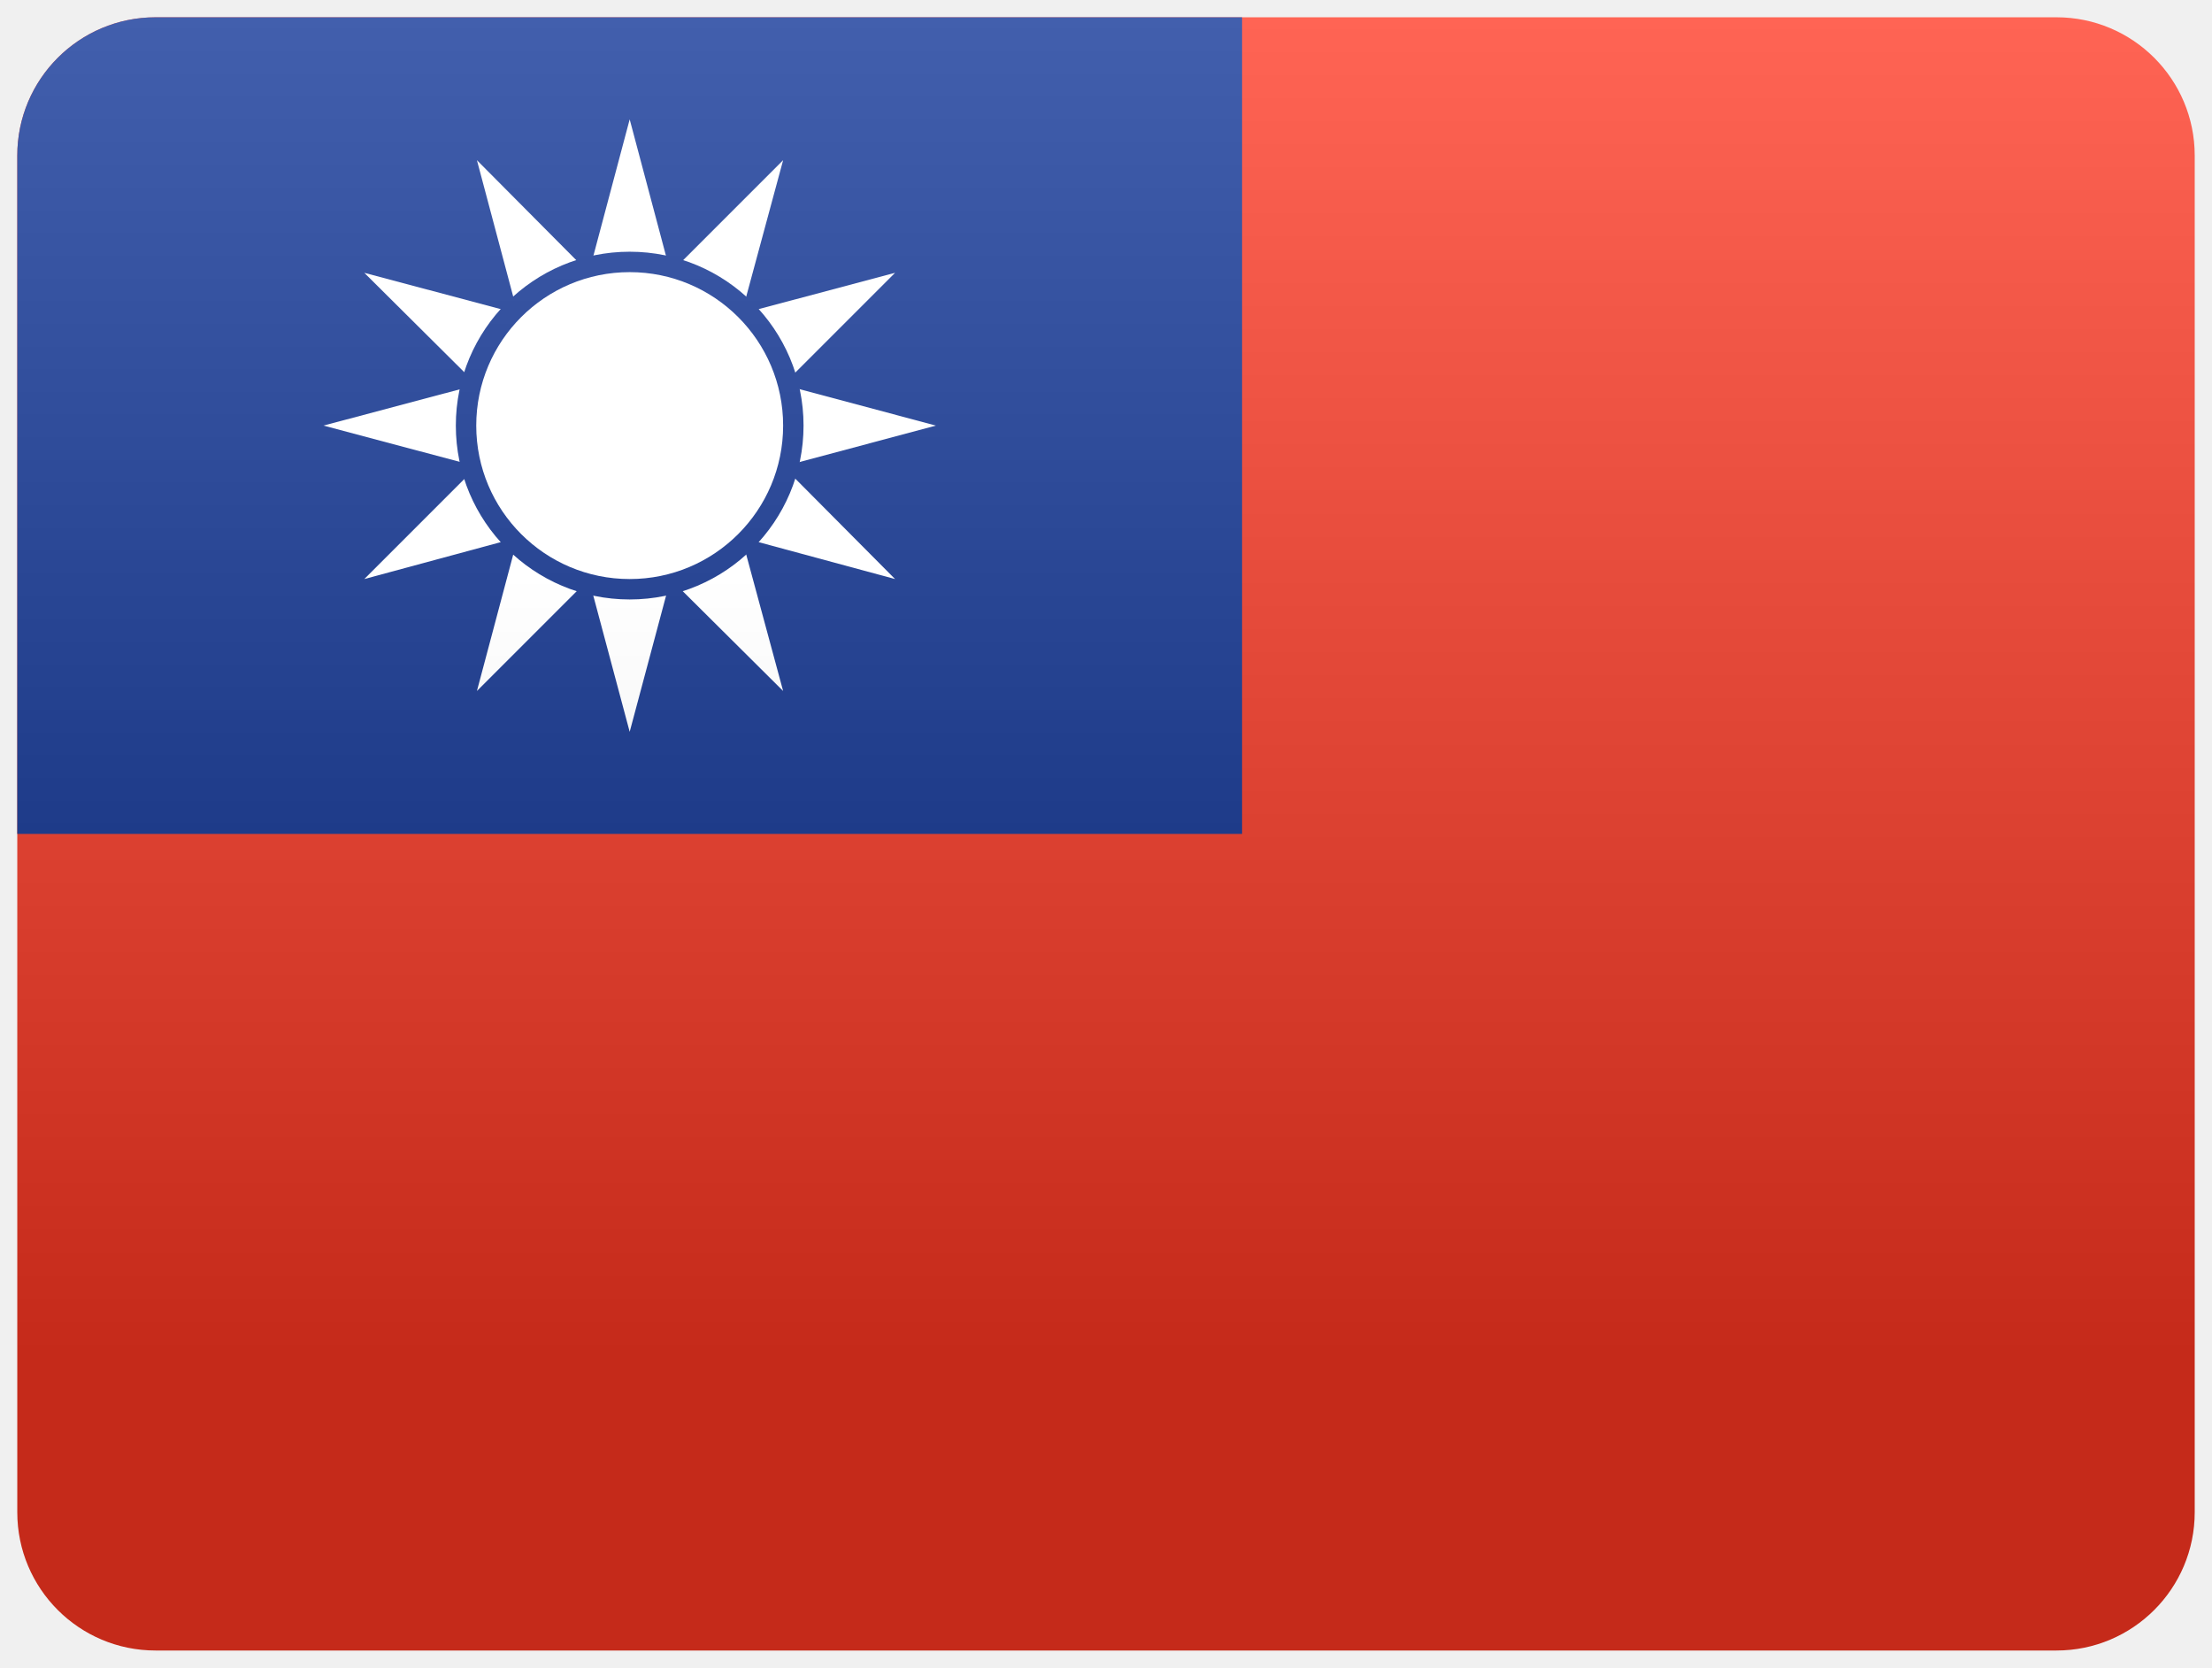
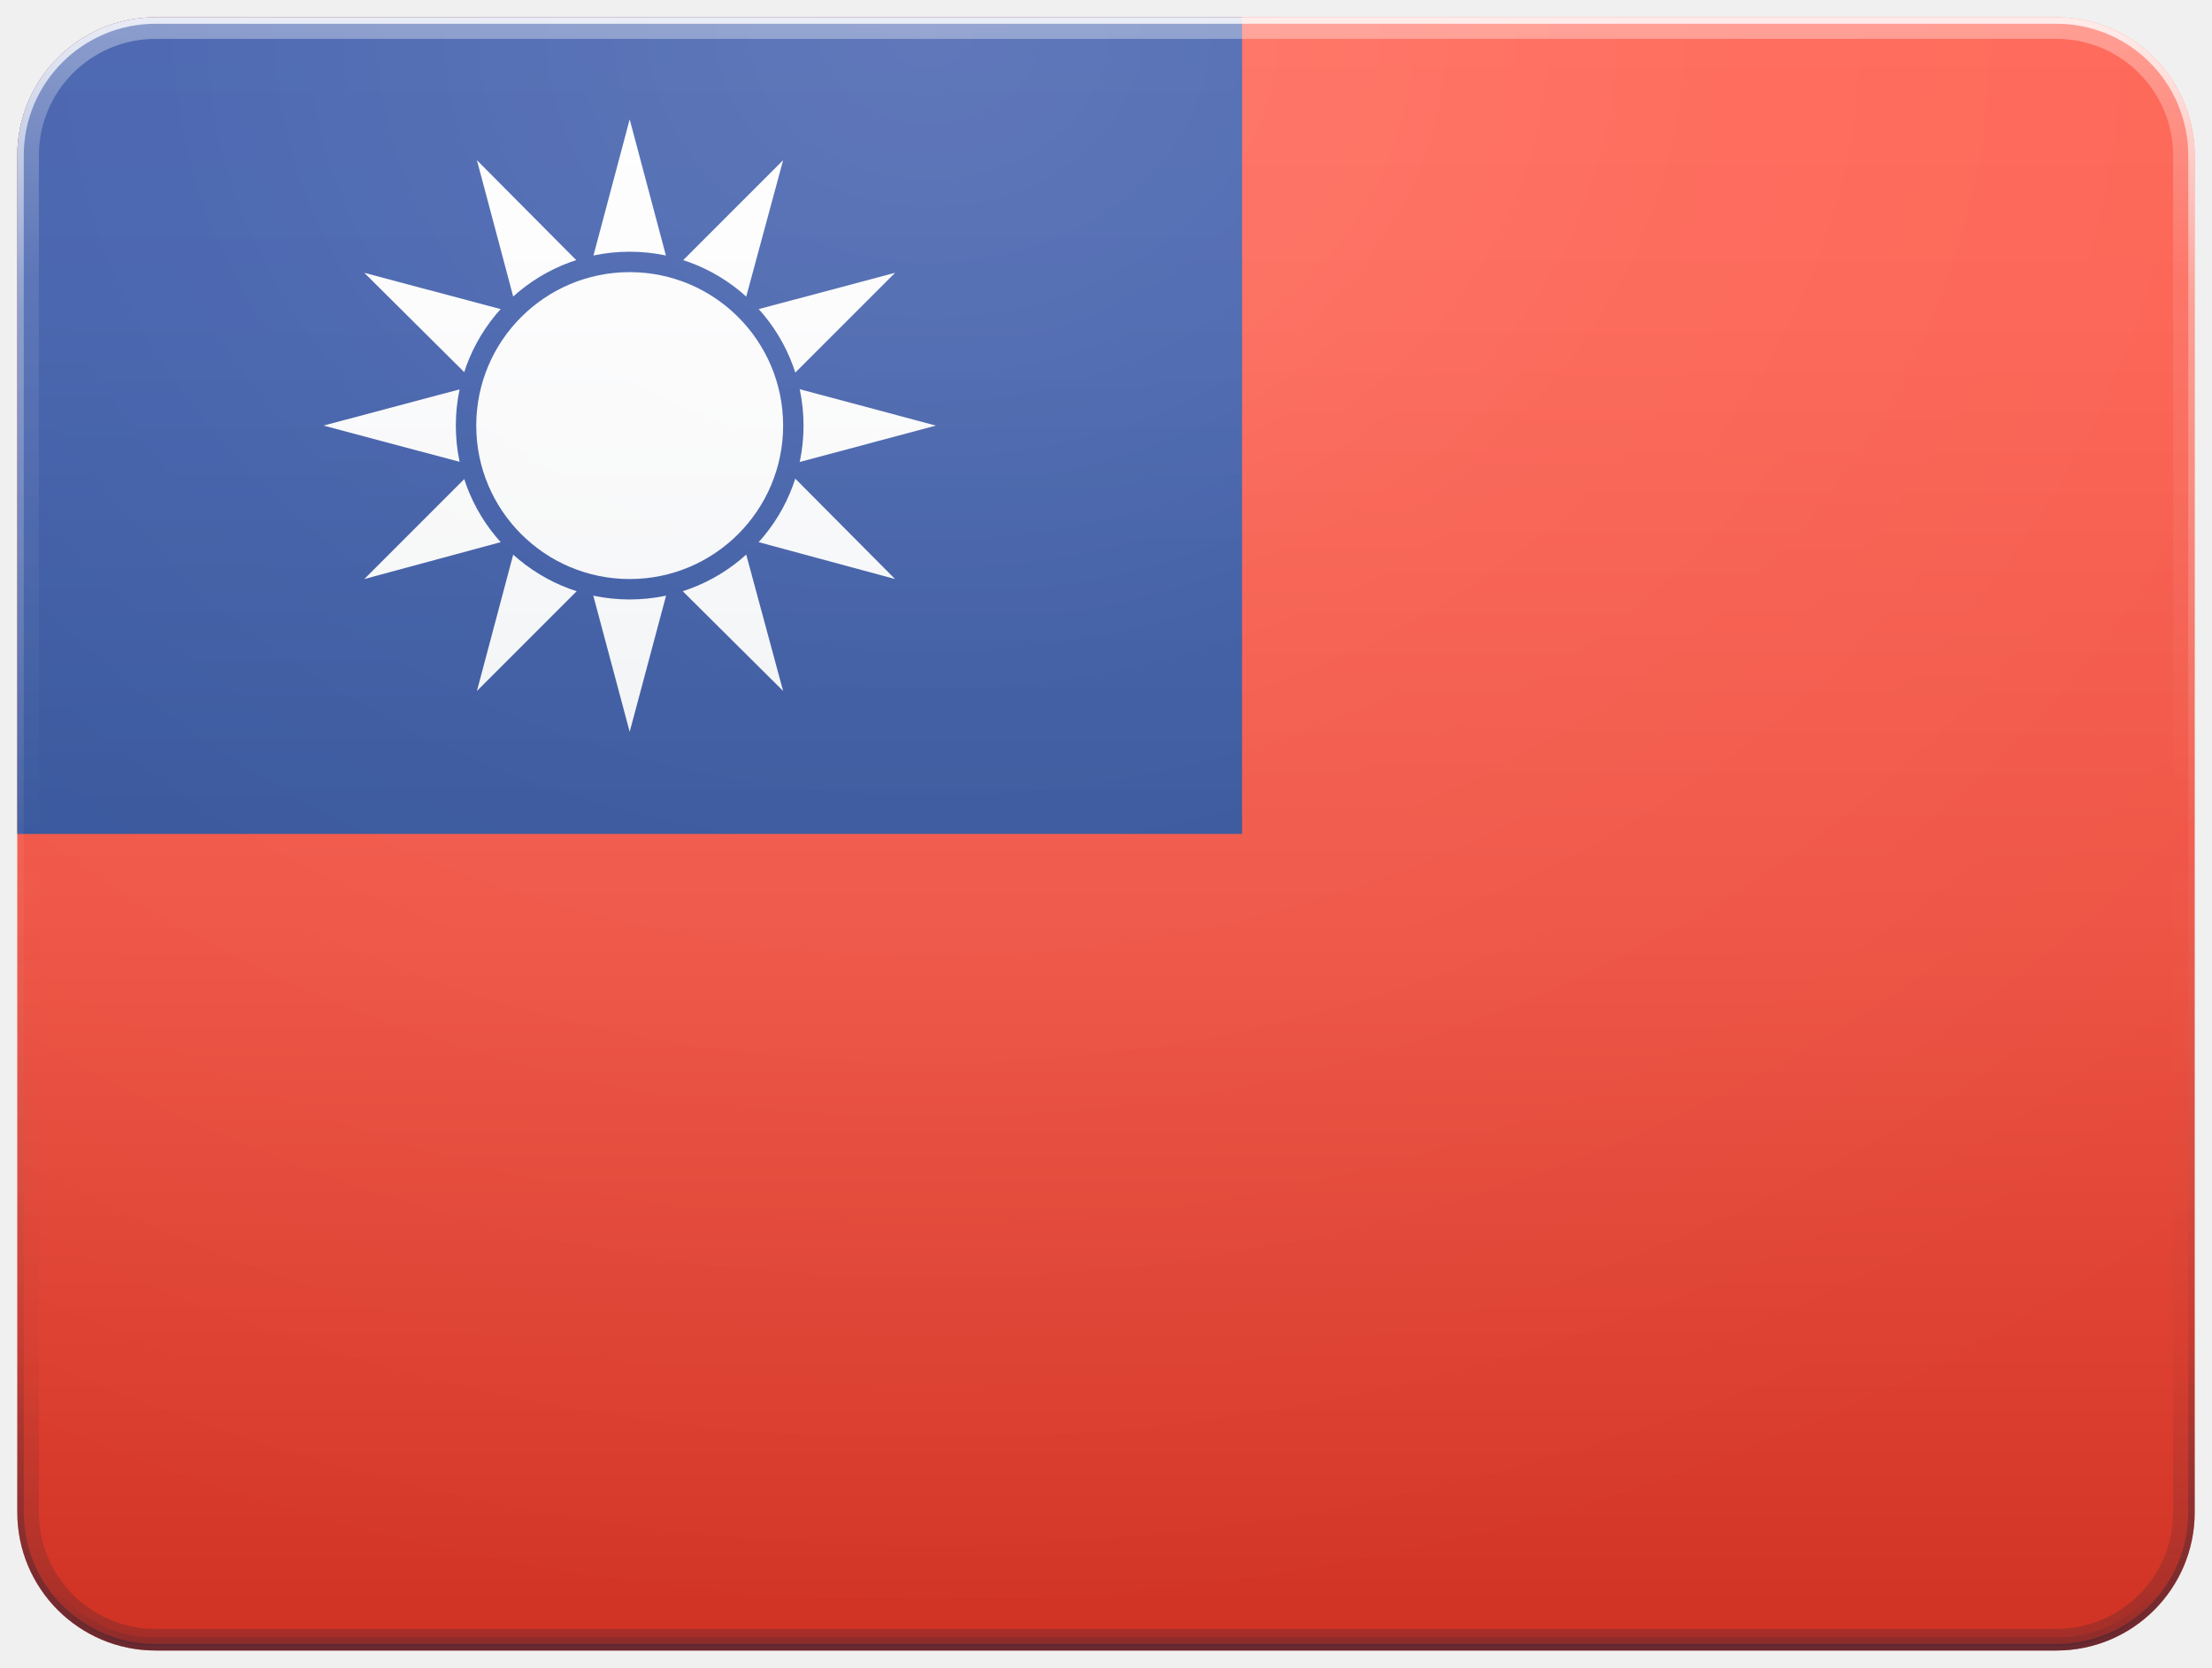
<svg xmlns="http://www.w3.org/2000/svg" width="1024" height="772" viewBox="0 0 1024 772" role="img" aria-label="TWN">
  <defs>
    <clipPath id="card">
      <rect x="8" y="8" width="1008" height="756" rx="64" />
    </clipPath>
    <linearGradient id="paint-1" gradientUnits="userSpaceOnUse" x1="0" y1="8" x2="0" y2="764" gradientTransform="matrix(0.6349206 -0 -0 0.6349206 -5.079365 -5.079365)">
      <stop offset="0" stop-color="#FF6454" />
-       <stop offset="0.82" stop-color="#C52A1A" />
-       <stop offset="1" stop-color="#C52A1A" />
+       <stop offset="0.18" stop-color="#FC6151" />
+       <stop offset="0.55" stop-color="#EE5242" />
+       <stop offset="0.86" stop-color="#DA3D2D" />
+       <stop offset="1" stop-color="#CF3222" />
    </linearGradient>
    <linearGradient id="paint-2" gradientUnits="userSpaceOnUse" x1="0" y1="8" x2="0" y2="764" gradientTransform="matrix(0.6349206 -0 -0 0.6349206 -5.079365 -5.079365)">
      <stop offset="0" stop-color="#425FAD" />
-       <stop offset="0.82" stop-color="#072472" />
-       <stop offset="1" stop-color="#072472" />
+       <stop offset="0.18" stop-color="#3F5DAA" />
+       <stop offset="0.55" stop-color="#325198" />
+       <stop offset="0.86" stop-color="#204081" />
+       <stop offset="1" stop-color="#163774" />
    </linearGradient>
    <linearGradient id="paint-3" gradientUnits="userSpaceOnUse" x1="0" y1="8" x2="0" y2="764" gradientTransform="matrix(0.6349206 -0 -0 0.6349206 -5.079365 -5.079365)">
      <stop offset="0" stop-color="#FFFFFF" />
-       <stop offset="0.34" stop-color="#FFFFFF" />
-       <stop offset="0.82" stop-color="#DEDEDE" />
-       <stop offset="1" stop-color="#DEDEDE" />
+       <stop offset="0.18" stop-color="#FCFCFD" />
+       <stop offset="0.55" stop-color="#EDEFF1" />
+       <stop offset="0.86" stop-color="#D8DCE1" />
+       <stop offset="1" stop-color="#CDD2D9" />
+     </linearGradient>
+     <linearGradient id="surface-rim" gradientUnits="userSpaceOnUse" x1="0" y1="8" x2="0" y2="764">
+       <stop offset="0" stop-color="#FFFFFF" stop-opacity=".8" />
+       <stop offset=".18" stop-color="#FFFFFF" stop-opacity=".3" />
+       <stop offset=".5" stop-color="#FFFFFF" stop-opacity=".05" />
+       <stop offset=".8" stop-color="#10203A" stop-opacity=".08" />
+       <stop offset="1" stop-color="#10203A" stop-opacity=".38" />
+     </linearGradient>
+     <linearGradient id="surface-lower" gradientUnits="userSpaceOnUse" x1="0" y1="690" x2="0" y2="762">
+       <stop offset="0" stop-color="#10203A" stop-opacity="0" />
+       <stop offset=".65" stop-color="#10203A" stop-opacity="0" />
+       <stop offset="1" stop-color="#10203A" stop-opacity=".16" />
+     </linearGradient>
+     <radialGradient id="surface-light" gradientUnits="userSpaceOnUse" cx="430" cy="40" r="900" gradientTransform="translate(0 -18) scale(1 0.82)">
+       <stop offset="0" stop-color="#FFFFFF" stop-opacity=".16" />
+       <stop offset=".4" stop-color="#FFFFFF" stop-opacity=".07" />
+       <stop offset="1" stop-color="#FFFFFF" stop-opacity="0" />
+     </radialGradient>
+     <linearGradient id="surface-bevel" gradientUnits="userSpaceOnUse" x1="0" y1="8" x2="0" y2="764">
+       <stop offset="0" stop-color="#FFFFFF" stop-opacity=".35" />
+       <stop offset=".16" stop-color="#FFFFFF" stop-opacity=".1" />
+       <stop offset=".5" stop-color="#FFFFFF" stop-opacity="0" />
+       <stop offset=".82" stop-color="#10203A" stop-opacity=".03" />
+       <stop offset="1" stop-color="#10203A" stop-opacity=".24" />
    </linearGradient>
  </defs>
  <g clip-path="url(#card)">
    <g transform="translate(8 8) scale(1.575)">
      <clipPath id="tw-a">
        <path d="M0 0h640v480H0z" />
      </clipPath>
      <g clip-path="url(#tw-a)">
        <path fill="url(#paint-1)" d="M0 0h720v480H0z" />
        <path fill="url(#paint-2)" d="M0 0h360v240H0z" />
        <g fill="#fff">
          <path d="m154 126.9-2.5 9.6 9.4 2.6-1.8-7.1zm46.9 5.1-1.8 7.1 9.4-2.6-2.5-9.6zm-41.8-24-5.1 5.1 1.9 6.9z" fill="url(#paint-3)" />
          <path d="m155.9 120-1.9 6.9 5.1 5.1z" fill="url(#paint-3)" />
          <path d="m154 113.1-6.9 6.9 6.9 6.9 1.9-6.9zm14 27.8 5.1 5.1 6.9-1.9zm18.9 5.1 9.6 2.5 2.6-9.4-7.1 1.8z" fill="url(#paint-3)" />
          <path d="m192 140.9 7.1-1.8 1.8-7.1zm-31.1-1.8 2.6 9.4 9.6-2.5-5.1-5.1zm19.1 5 6.9 1.9 5.1-5.1z" fill="url(#paint-3)" />
          <path d="m173.1 146 6.9 6.9 6.9-6.9-6.9-1.9zm-12.2-45.1-9.4 2.6 2.5 9.6 5.1-5.1zm-1.8 31.1 1.8 7.1 7.1 1.8zm45-12 1.9-6.9-5.1-5.1z" fill="url(#paint-3)" />
          <path d="m168 99.1-7.1 1.8-1.8 7.1zm32.9 8.9-1.8-7.1-7.1-1.8zm5.1 18.9 6.9-6.9-6.9-6.9-1.9 6.9z" fill="url(#paint-3)" />
          <path d="m200.9 108-8.9-8.9-12-3.2-12 3.2-8.9 8.9-3.2 12 3.2 12 8.9 8.9 12 3.2 12-3.2 8.9-8.9 3.2-12z" fill="url(#paint-3)" />
          <path d="m200.9 132 5.1-5.1-1.9-6.9zm5.1-18.9 2.5-9.6-9.4-2.6 1.8 7.1zm-6.9-12.2-2.6-9.4-9.6 2.5 5.1 5.1zm-26-6.9-9.6-2.5-2.6 9.4 7.1-1.8zm6.9 1.9-6.9-1.9-5.1 5.1z" fill="url(#paint-3)" />
          <path d="m186.9 94-6.9-6.9-6.9 6.9 6.9 1.9z" fill="url(#paint-3)" />
          <path d="m192 99.1-5.1-5.1-6.9 1.9zM173.1 146l-9.6 2.5 4.5 16.6 12-12.2zm-5.1 19.1 12 44.9 12-44.9-12-12.2zm-7.1-26-9.4-2.6-4.4 16.4 16.4-4.4z" fill="url(#paint-3)" />
          <path d="m147.1 152.9-12 45.1 32.9-32.9-4.5-16.6zm-12-20.9L102 165.1l45.1-12.2 4.4-16.4z" fill="url(#paint-3)" />
          <path d="m154 126.9-6.9-6.9-12 12 16.4 4.5zm0-13.8-2.5-9.6-16.4 4.5 12 12z" fill="url(#paint-3)" />
          <path d="M135.1 108 90 120l45.1 12 12-12zm90 24-16.6 4.5 4.4 16.4 45.1 12.2z" fill="url(#paint-3)" />
          <path d="m199.1 139.1-2.6 9.4 16.4 4.4-4.4-16.4zm-12.2 6.9-6.9 6.9 12 12.2 4.5-16.6zm19.1-19.1 2.5 9.6 16.6-4.5-12.2-12z" fill="url(#paint-3)" />
          <path d="m192 165.1 33.1 32.9-12.2-45.1-16.4-4.4zm7.1-64.2 9.4 2.6 4.4-16.4-16.4 4.4z" fill="url(#paint-3)" />
          <path d="M225.1 108 258 75.1l-45.1 12-4.4 16.4zm-12.2-20.9L225.1 42 192 75.1l4.5 16.4zm12.2 44.9 44.9-12-44.9-12-12.2 12z" fill="url(#paint-3)" />
          <path d="m206 113.1 6.9 6.9 12.2-12-16.6-4.5zm-38-38L135.1 42l12 45.1 16.4 4.4z" fill="url(#paint-3)" />
          <path d="m160.9 100.9 2.6-9.4-16.4-4.4 4.4 16.4z" fill="url(#paint-3)" />
          <path d="m147.1 87.1-45.1-12 33.1 32.9 16.4-4.5zm39.8 6.9 9.6-2.5-4.5-16.4-12 12z" fill="url(#paint-3)" />
          <path d="M192 75.1 180 30l-12 45.1 12 12z" fill="url(#paint-3)" />
          <path d="m173.1 94 6.9-6.9-12-12-4.5 16.4z" fill="url(#paint-3)" />
        </g>
        <circle cx="180" cy="120" r="51.1" fill="url(#paint-2)" />
        <circle cx="180" cy="120" r="45.1" fill="url(#paint-3)" />
      </g>
    </g>
  </g>
+   <g clip-path="url(#card)" id="surface-material">
+     <rect x="8" y="8" width="1008" height="756" rx="64" fill="url(#surface-light)" />
+     <rect x="13" y="13" width="998" height="746" rx="59" fill="none" stroke="url(#surface-bevel)" stroke-width="10" />
+     <rect x="9.5" y="9.5" width="1005" height="753" rx="62.5" fill="none" stroke="url(#surface-rim)" stroke-width="3" />
+     <rect x="12" y="12" width="1000" height="748" rx="60" fill="none" stroke="url(#surface-lower)" stroke-width="4" />
+   </g>
</svg>
